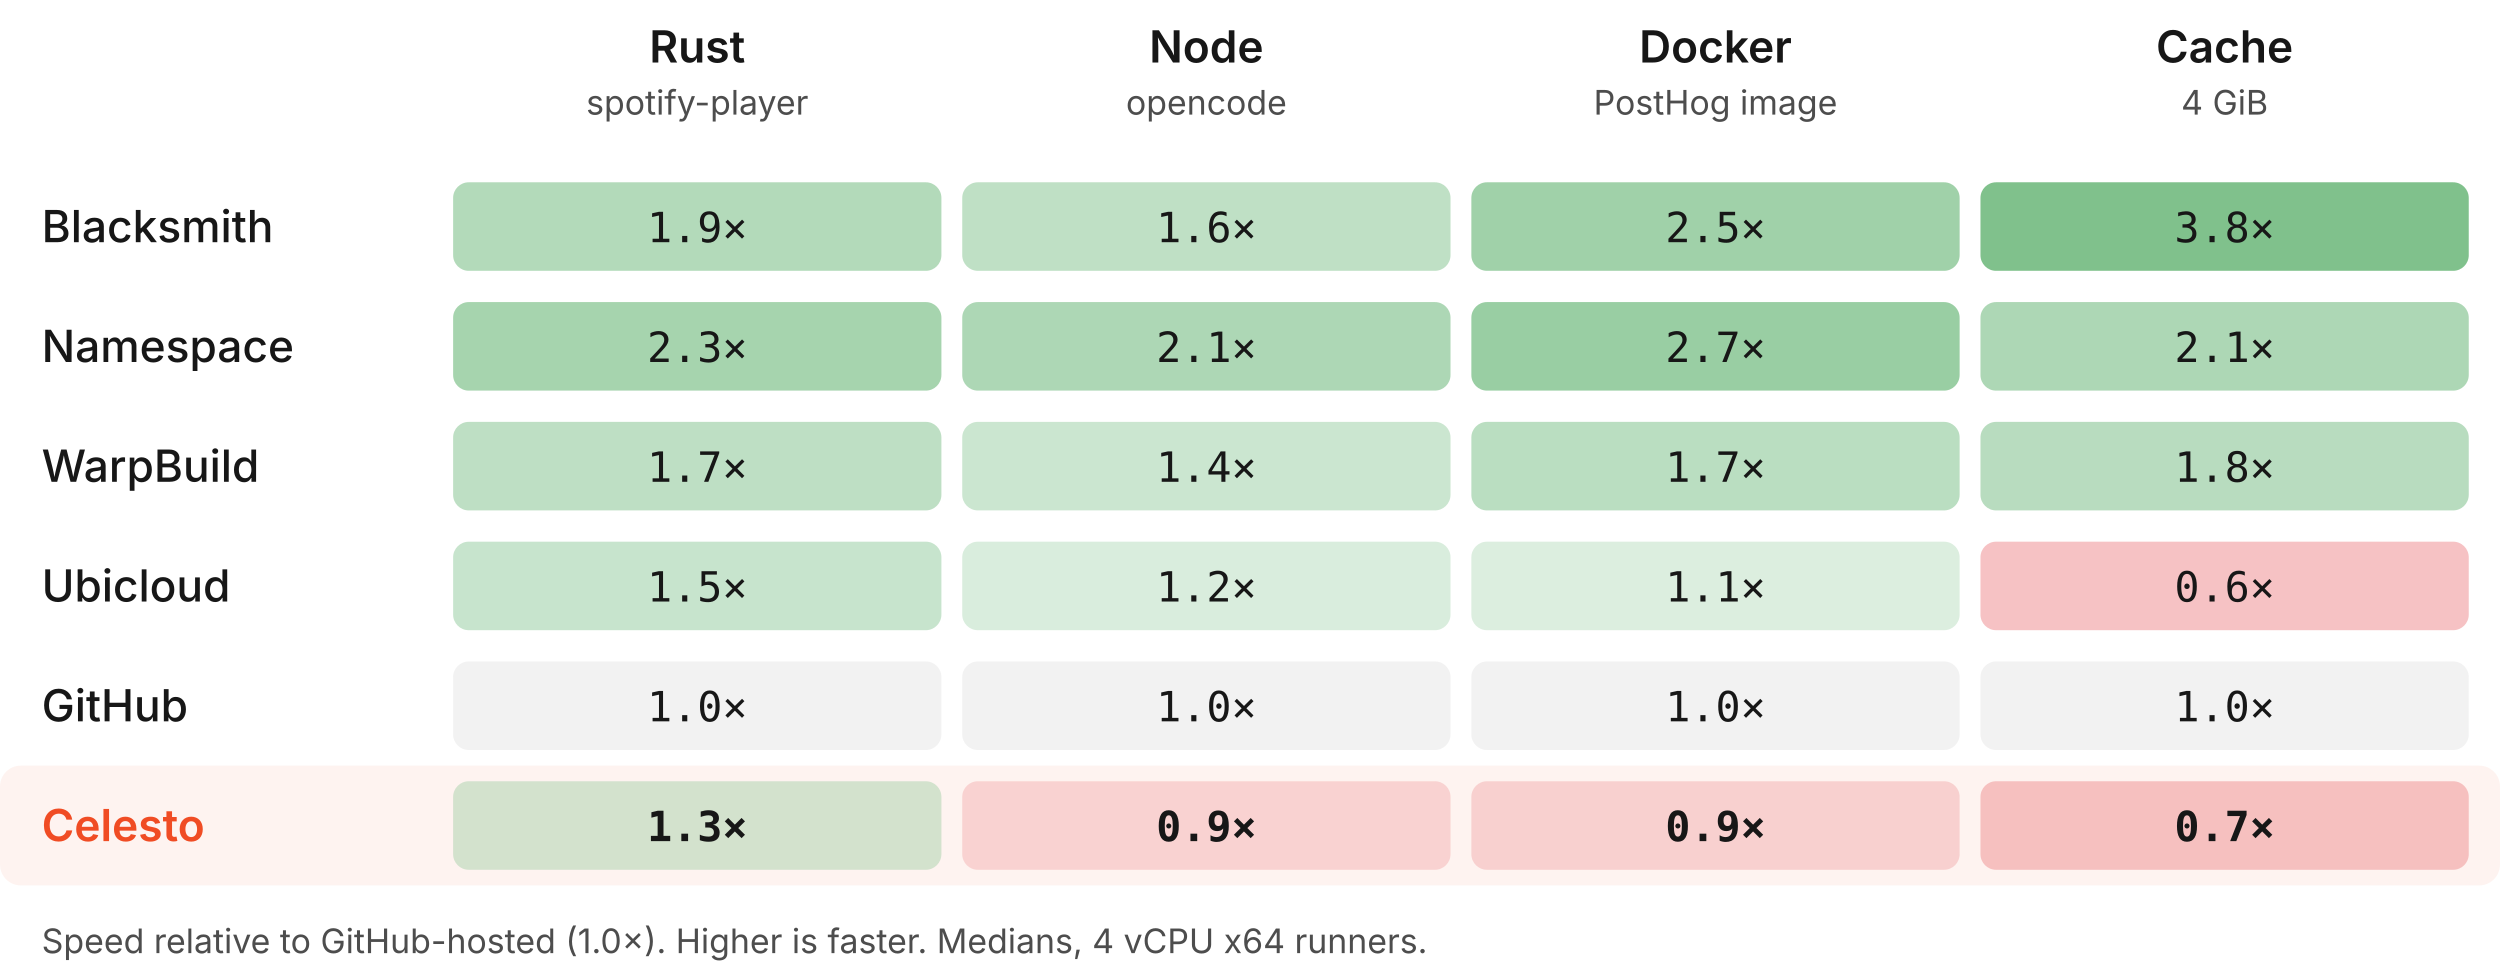
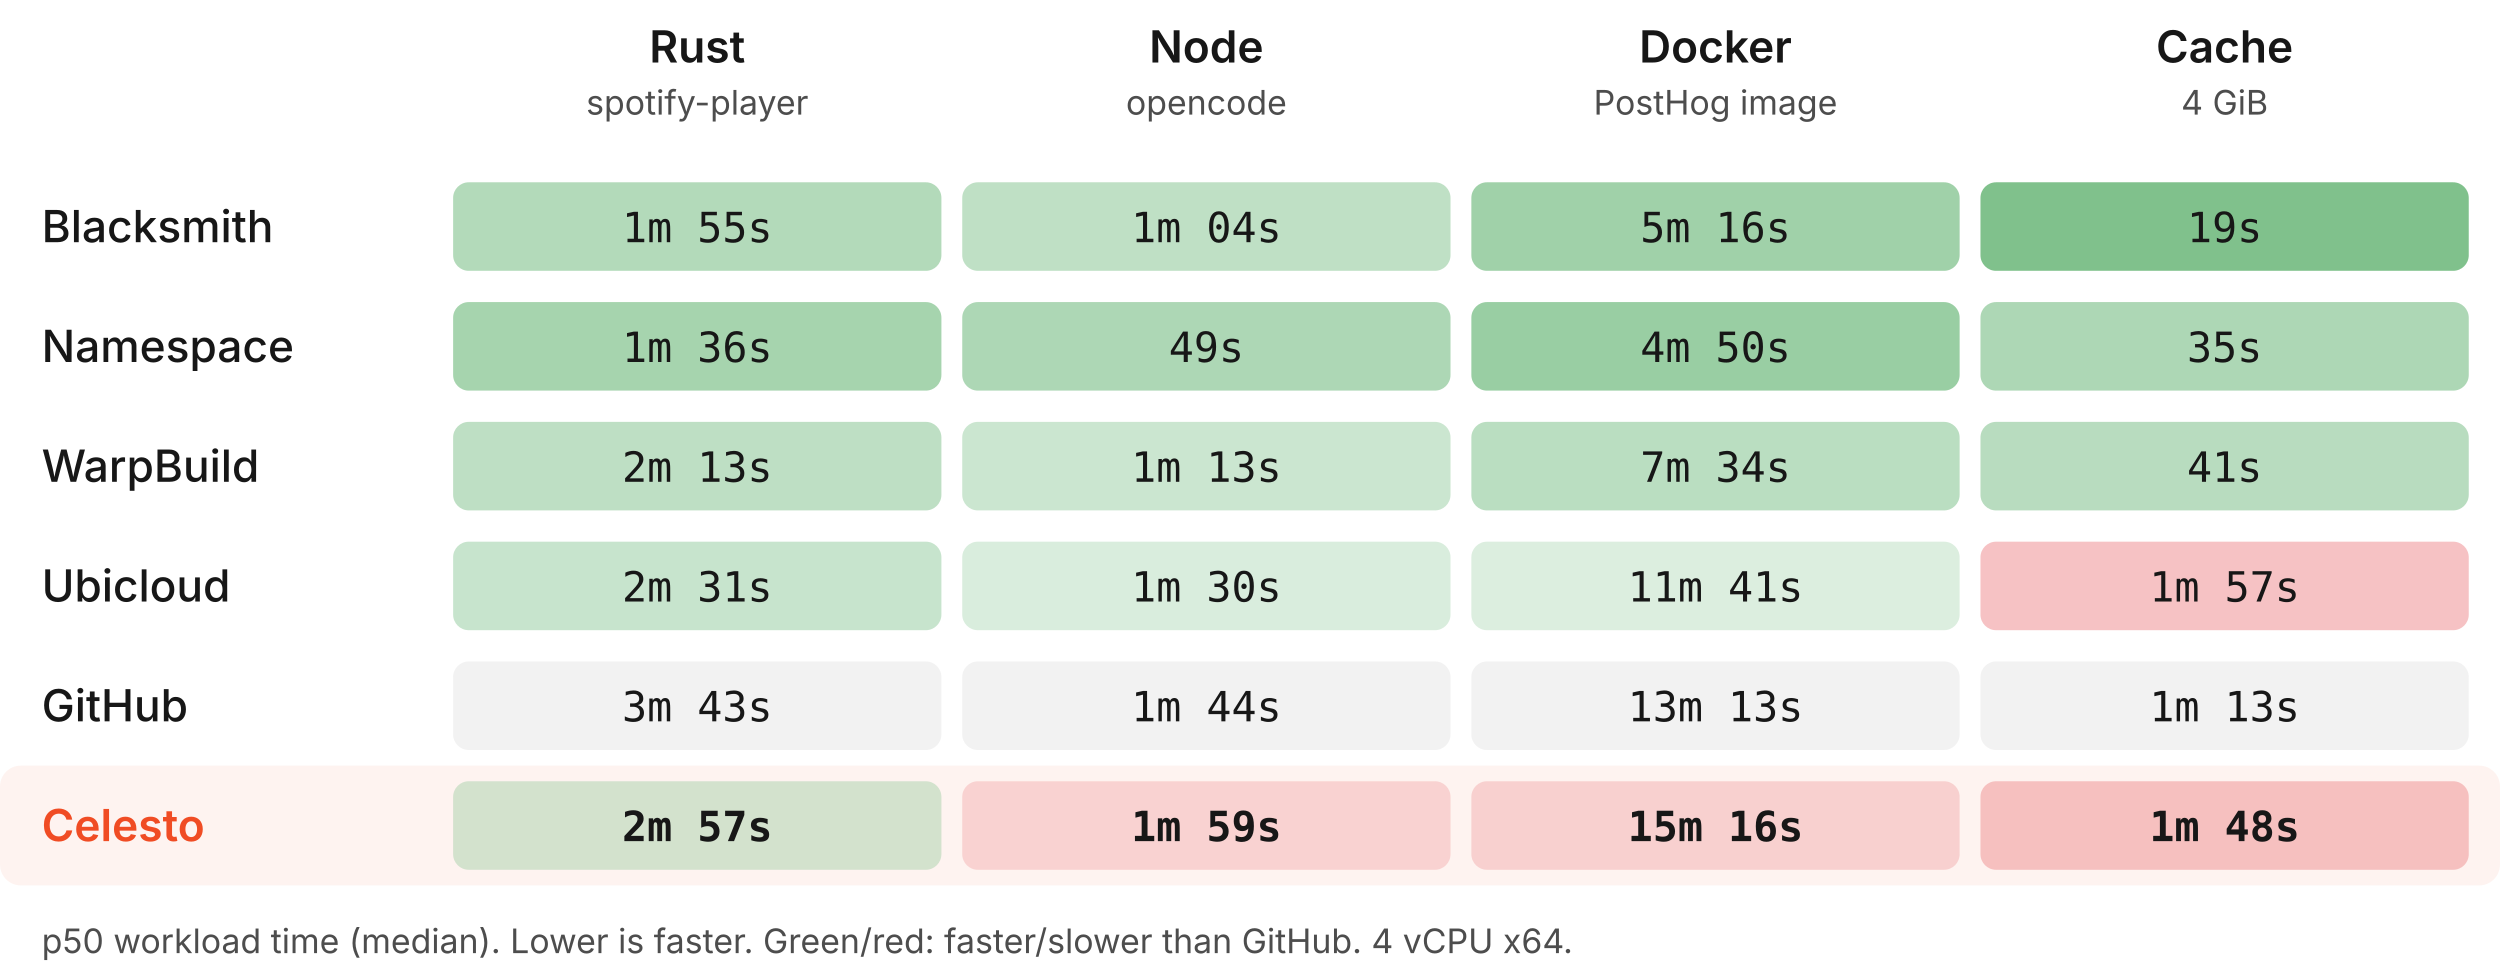
<svg xmlns="http://www.w3.org/2000/svg" viewBox="0 0 960 374" font-family="Geist,Inter,-apple-system,BlinkMacSystemFont,Segoe UI,sans-serif">
  <style>.t{fill:#171717}.m{fill:#4d4d4d}.hl{fill:#F04C24;fill-opacity:.07}.n{fill:#8f8f8f;fill-opacity:.12}</style>
  <text x="267.75" y="24" text-anchor="middle" font-size="17" font-weight="600" class="t">Rust</text>
  <text x="267.75" y="44" text-anchor="middle" font-size="13" class="m">spotify-player</text>
  <text x="463.25" y="24" text-anchor="middle" font-size="17" font-weight="600" class="t">Node</text>
  <text x="463.25" y="44" text-anchor="middle" font-size="13" class="m">opencode</text>
  <text x="658.75" y="24" text-anchor="middle" font-size="17" font-weight="600" class="t">Docker</text>
  <text x="658.75" y="44" text-anchor="middle" font-size="13" class="m">PostHog image</text>
  <text x="854.25" y="24" text-anchor="middle" font-size="17" font-weight="600" class="t">Cache</text>
  <text x="854.25" y="44" text-anchor="middle" font-size="13" class="m">4 GiB</text>
  <text x="16" y="93" font-size="17" font-weight="500" class="t">Blacksmith</text>
  <rect x="174" y="70" width="187.5" height="34" rx="6" fill="#45a557" fill-opacity="0.41" />
-   <text x="267.75" y="93" text-anchor="middle" font-size="16" font-weight="400" font-family="Geist Mono,SFMono-Regular,Menlo,Consolas,monospace" class="t">1.9×</text>
+   <text x="267.75" y="93" text-anchor="middle" font-size="16" font-weight="400" font-family="Geist Mono,SFMono-Regular,Menlo,Consolas,monospace" class="t">1m 55s</text>
  <rect x="369.5" y="70" width="187.5" height="34" rx="6" fill="#45a557" fill-opacity="0.34" />
-   <text x="463.25" y="93" text-anchor="middle" font-size="16" font-weight="400" font-family="Geist Mono,SFMono-Regular,Menlo,Consolas,monospace" class="t">1.6×</text>
+   <text x="463.25" y="93" text-anchor="middle" font-size="16" font-weight="400" font-family="Geist Mono,SFMono-Regular,Menlo,Consolas,monospace" class="t">1m 04s</text>
  <rect x="565" y="70" width="187.5" height="34" rx="6" fill="#45a557" fill-opacity="0.51" />
-   <text x="658.75" y="93" text-anchor="middle" font-size="16" font-weight="400" font-family="Geist Mono,SFMono-Regular,Menlo,Consolas,monospace" class="t">2.5×</text>
+   <text x="658.75" y="93" text-anchor="middle" font-size="16" font-weight="400" font-family="Geist Mono,SFMono-Regular,Menlo,Consolas,monospace" class="t">5m 16s</text>
  <rect x="760.5" y="70" width="187.5" height="34" rx="6" fill="#45a557" fill-opacity="0.68" />
-   <text x="854.25" y="93" text-anchor="middle" font-size="16" font-weight="400" font-family="Geist Mono,SFMono-Regular,Menlo,Consolas,monospace" class="t">3.8×</text>
+   <text x="854.25" y="93" text-anchor="middle" font-size="16" font-weight="400" font-family="Geist Mono,SFMono-Regular,Menlo,Consolas,monospace" class="t">19s</text>
  <text x="16" y="139" font-size="17" font-weight="500" class="t">Namespace</text>
  <rect x="174" y="116" width="187.5" height="34" rx="6" fill="#45a557" fill-opacity="0.48" />
-   <text x="267.75" y="139" text-anchor="middle" font-size="16" font-weight="400" font-family="Geist Mono,SFMono-Regular,Menlo,Consolas,monospace" class="t">2.3×</text>
+   <text x="267.75" y="139" text-anchor="middle" font-size="16" font-weight="400" font-family="Geist Mono,SFMono-Regular,Menlo,Consolas,monospace" class="t">1m 36s</text>
  <rect x="369.5" y="116" width="187.5" height="34" rx="6" fill="#45a557" fill-opacity="0.44" />
-   <text x="463.25" y="139" text-anchor="middle" font-size="16" font-weight="400" font-family="Geist Mono,SFMono-Regular,Menlo,Consolas,monospace" class="t">2.1×</text>
+   <text x="463.25" y="139" text-anchor="middle" font-size="16" font-weight="400" font-family="Geist Mono,SFMono-Regular,Menlo,Consolas,monospace" class="t">49s</text>
  <rect x="565" y="116" width="187.5" height="34" rx="6" fill="#45a557" fill-opacity="0.55" />
-   <text x="658.75" y="139" text-anchor="middle" font-size="16" font-weight="400" font-family="Geist Mono,SFMono-Regular,Menlo,Consolas,monospace" class="t">2.7×</text>
+   <text x="658.75" y="139" text-anchor="middle" font-size="16" font-weight="400" font-family="Geist Mono,SFMono-Regular,Menlo,Consolas,monospace" class="t">4m 50s</text>
  <rect x="760.5" y="116" width="187.5" height="34" rx="6" fill="#45a557" fill-opacity="0.44" />
-   <text x="854.25" y="139" text-anchor="middle" font-size="16" font-weight="400" font-family="Geist Mono,SFMono-Regular,Menlo,Consolas,monospace" class="t">2.1×</text>
+   <text x="854.25" y="139" text-anchor="middle" font-size="16" font-weight="400" font-family="Geist Mono,SFMono-Regular,Menlo,Consolas,monospace" class="t">35s</text>
  <text x="16" y="185" font-size="17" font-weight="500" class="t">WarpBuild</text>
  <rect x="174" y="162" width="187.5" height="34" rx="6" fill="#45a557" fill-opacity="0.35" />
-   <text x="267.75" y="185" text-anchor="middle" font-size="16" font-weight="400" font-family="Geist Mono,SFMono-Regular,Menlo,Consolas,monospace" class="t">1.7×</text>
+   <text x="267.75" y="185" text-anchor="middle" font-size="16" font-weight="400" font-family="Geist Mono,SFMono-Regular,Menlo,Consolas,monospace" class="t">2m 13s</text>
  <rect x="369.5" y="162" width="187.5" height="34" rx="6" fill="#45a557" fill-opacity="0.28" />
-   <text x="463.25" y="185" text-anchor="middle" font-size="16" font-weight="400" font-family="Geist Mono,SFMono-Regular,Menlo,Consolas,monospace" class="t">1.4×</text>
+   <text x="463.25" y="185" text-anchor="middle" font-size="16" font-weight="400" font-family="Geist Mono,SFMono-Regular,Menlo,Consolas,monospace" class="t">1m 13s</text>
  <rect x="565" y="162" width="187.5" height="34" rx="6" fill="#45a557" fill-opacity="0.37" />
-   <text x="658.75" y="185" text-anchor="middle" font-size="16" font-weight="400" font-family="Geist Mono,SFMono-Regular,Menlo,Consolas,monospace" class="t">1.7×</text>
+   <text x="658.75" y="185" text-anchor="middle" font-size="16" font-weight="400" font-family="Geist Mono,SFMono-Regular,Menlo,Consolas,monospace" class="t">7m 34s</text>
  <rect x="760.5" y="162" width="187.5" height="34" rx="6" fill="#45a557" fill-opacity="0.38" />
-   <text x="854.25" y="185" text-anchor="middle" font-size="16" font-weight="400" font-family="Geist Mono,SFMono-Regular,Menlo,Consolas,monospace" class="t">1.8×</text>
+   <text x="854.25" y="185" text-anchor="middle" font-size="16" font-weight="400" font-family="Geist Mono,SFMono-Regular,Menlo,Consolas,monospace" class="t">41s</text>
  <text x="16" y="231" font-size="17" font-weight="500" class="t">Ubicloud</text>
  <rect x="174" y="208" width="187.5" height="34" rx="6" fill="#45a557" fill-opacity="0.30" />
-   <text x="267.75" y="231" text-anchor="middle" font-size="16" font-weight="400" font-family="Geist Mono,SFMono-Regular,Menlo,Consolas,monospace" class="t">1.5×</text>
+   <text x="267.75" y="231" text-anchor="middle" font-size="16" font-weight="400" font-family="Geist Mono,SFMono-Regular,Menlo,Consolas,monospace" class="t">2m 31s</text>
  <rect x="369.5" y="208" width="187.5" height="34" rx="6" fill="#45a557" fill-opacity="0.20" />
-   <text x="463.25" y="231" text-anchor="middle" font-size="16" font-weight="400" font-family="Geist Mono,SFMono-Regular,Menlo,Consolas,monospace" class="t">1.2×</text>
+   <text x="463.25" y="231" text-anchor="middle" font-size="16" font-weight="400" font-family="Geist Mono,SFMono-Regular,Menlo,Consolas,monospace" class="t">1m 30s</text>
  <rect x="565" y="208" width="187.5" height="34" rx="6" fill="#45a557" fill-opacity="0.19" />
-   <text x="658.75" y="231" text-anchor="middle" font-size="16" font-weight="400" font-family="Geist Mono,SFMono-Regular,Menlo,Consolas,monospace" class="t">1.1×</text>
+   <text x="658.75" y="231" text-anchor="middle" font-size="16" font-weight="400" font-family="Geist Mono,SFMono-Regular,Menlo,Consolas,monospace" class="t">11m 41s</text>
  <rect x="760.5" y="208" width="187.5" height="34" rx="6" fill="#e5484d" fill-opacity="0.33" />
-   <text x="854.25" y="231" text-anchor="middle" font-size="16" font-weight="400" font-family="Geist Mono,SFMono-Regular,Menlo,Consolas,monospace" class="t">0.6×</text>
+   <text x="854.25" y="231" text-anchor="middle" font-size="16" font-weight="400" font-family="Geist Mono,SFMono-Regular,Menlo,Consolas,monospace" class="t">1m 57s</text>
  <text x="16" y="277" font-size="17" font-weight="500" class="t">GitHub</text>
  <rect x="174" y="254" width="187.5" height="34" rx="6" class="n" />
-   <text x="267.75" y="277" text-anchor="middle" font-size="16" font-weight="400" font-family="Geist Mono,SFMono-Regular,Menlo,Consolas,monospace" class="t">1.0×</text>
+   <text x="267.75" y="277" text-anchor="middle" font-size="16" font-weight="400" font-family="Geist Mono,SFMono-Regular,Menlo,Consolas,monospace" class="t">3m 43s</text>
  <rect x="369.5" y="254" width="187.5" height="34" rx="6" class="n" />
-   <text x="463.25" y="277" text-anchor="middle" font-size="16" font-weight="400" font-family="Geist Mono,SFMono-Regular,Menlo,Consolas,monospace" class="t">1.0×</text>
+   <text x="463.25" y="277" text-anchor="middle" font-size="16" font-weight="400" font-family="Geist Mono,SFMono-Regular,Menlo,Consolas,monospace" class="t">1m 44s</text>
  <rect x="565" y="254" width="187.5" height="34" rx="6" class="n" />
-   <text x="658.75" y="277" text-anchor="middle" font-size="16" font-weight="400" font-family="Geist Mono,SFMono-Regular,Menlo,Consolas,monospace" class="t">1.0×</text>
+   <text x="658.75" y="277" text-anchor="middle" font-size="16" font-weight="400" font-family="Geist Mono,SFMono-Regular,Menlo,Consolas,monospace" class="t">13m 13s</text>
  <rect x="760.5" y="254" width="187.5" height="34" rx="6" class="n" />
-   <text x="854.25" y="277" text-anchor="middle" font-size="16" font-weight="400" font-family="Geist Mono,SFMono-Regular,Menlo,Consolas,monospace" class="t">1.0×</text>
+   <text x="854.25" y="277" text-anchor="middle" font-size="16" font-weight="400" font-family="Geist Mono,SFMono-Regular,Menlo,Consolas,monospace" class="t">1m 13s</text>
  <rect x="0" y="294" width="960" height="46" rx="8" class="hl" />
  <text x="16" y="323" font-size="17" font-weight="600" fill="#F04C24">Celesto</text>
  <rect x="174" y="300" width="187.5" height="34" rx="6" fill="#45a557" fill-opacity="0.23" />
-   <text x="267.75" y="323" text-anchor="middle" font-size="16" font-weight="600" font-family="Geist Mono,SFMono-Regular,Menlo,Consolas,monospace" class="t">1.3×</text>
+   <text x="267.75" y="323" text-anchor="middle" font-size="16" font-weight="600" font-family="Geist Mono,SFMono-Regular,Menlo,Consolas,monospace" class="t">2m 57s</text>
  <rect x="369.5" y="300" width="187.5" height="34" rx="6" fill="#e5484d" fill-opacity="0.19" />
-   <text x="463.25" y="323" text-anchor="middle" font-size="16" font-weight="600" font-family="Geist Mono,SFMono-Regular,Menlo,Consolas,monospace" class="t">0.9×</text>
+   <text x="463.25" y="323" text-anchor="middle" font-size="16" font-weight="600" font-family="Geist Mono,SFMono-Regular,Menlo,Consolas,monospace" class="t">1m 59s</text>
  <rect x="565" y="300" width="187.5" height="34" rx="6" fill="#e5484d" fill-opacity="0.20" />
-   <text x="658.75" y="323" text-anchor="middle" font-size="16" font-weight="600" font-family="Geist Mono,SFMono-Regular,Menlo,Consolas,monospace" class="t">0.9×</text>
+   <text x="658.75" y="323" text-anchor="middle" font-size="16" font-weight="600" font-family="Geist Mono,SFMono-Regular,Menlo,Consolas,monospace" class="t">15m 16s</text>
  <rect x="760.5" y="300" width="187.5" height="34" rx="6" fill="#e5484d" fill-opacity="0.30" />
-   <text x="854.25" y="323" text-anchor="middle" font-size="16" font-weight="600" font-family="Geist Mono,SFMono-Regular,Menlo,Consolas,monospace" class="t">0.7×</text>
-   <text x="16" y="366" font-size="13" class="m">Speed relative to GitHub-hosted (1.0×). Higher is faster. Medians, 4 vCPU x64 runners.</text>
+   <text x="854.25" y="323" text-anchor="middle" font-size="16" font-weight="600" font-family="Geist Mono,SFMono-Regular,Menlo,Consolas,monospace" class="t">1m 48s</text>
+   <text x="16" y="366" font-size="13" class="m">p50 workload time (median). Lower is faster. Green/red: faster/slower than GitHub. 4 vCPU x64.</text>
</svg>
